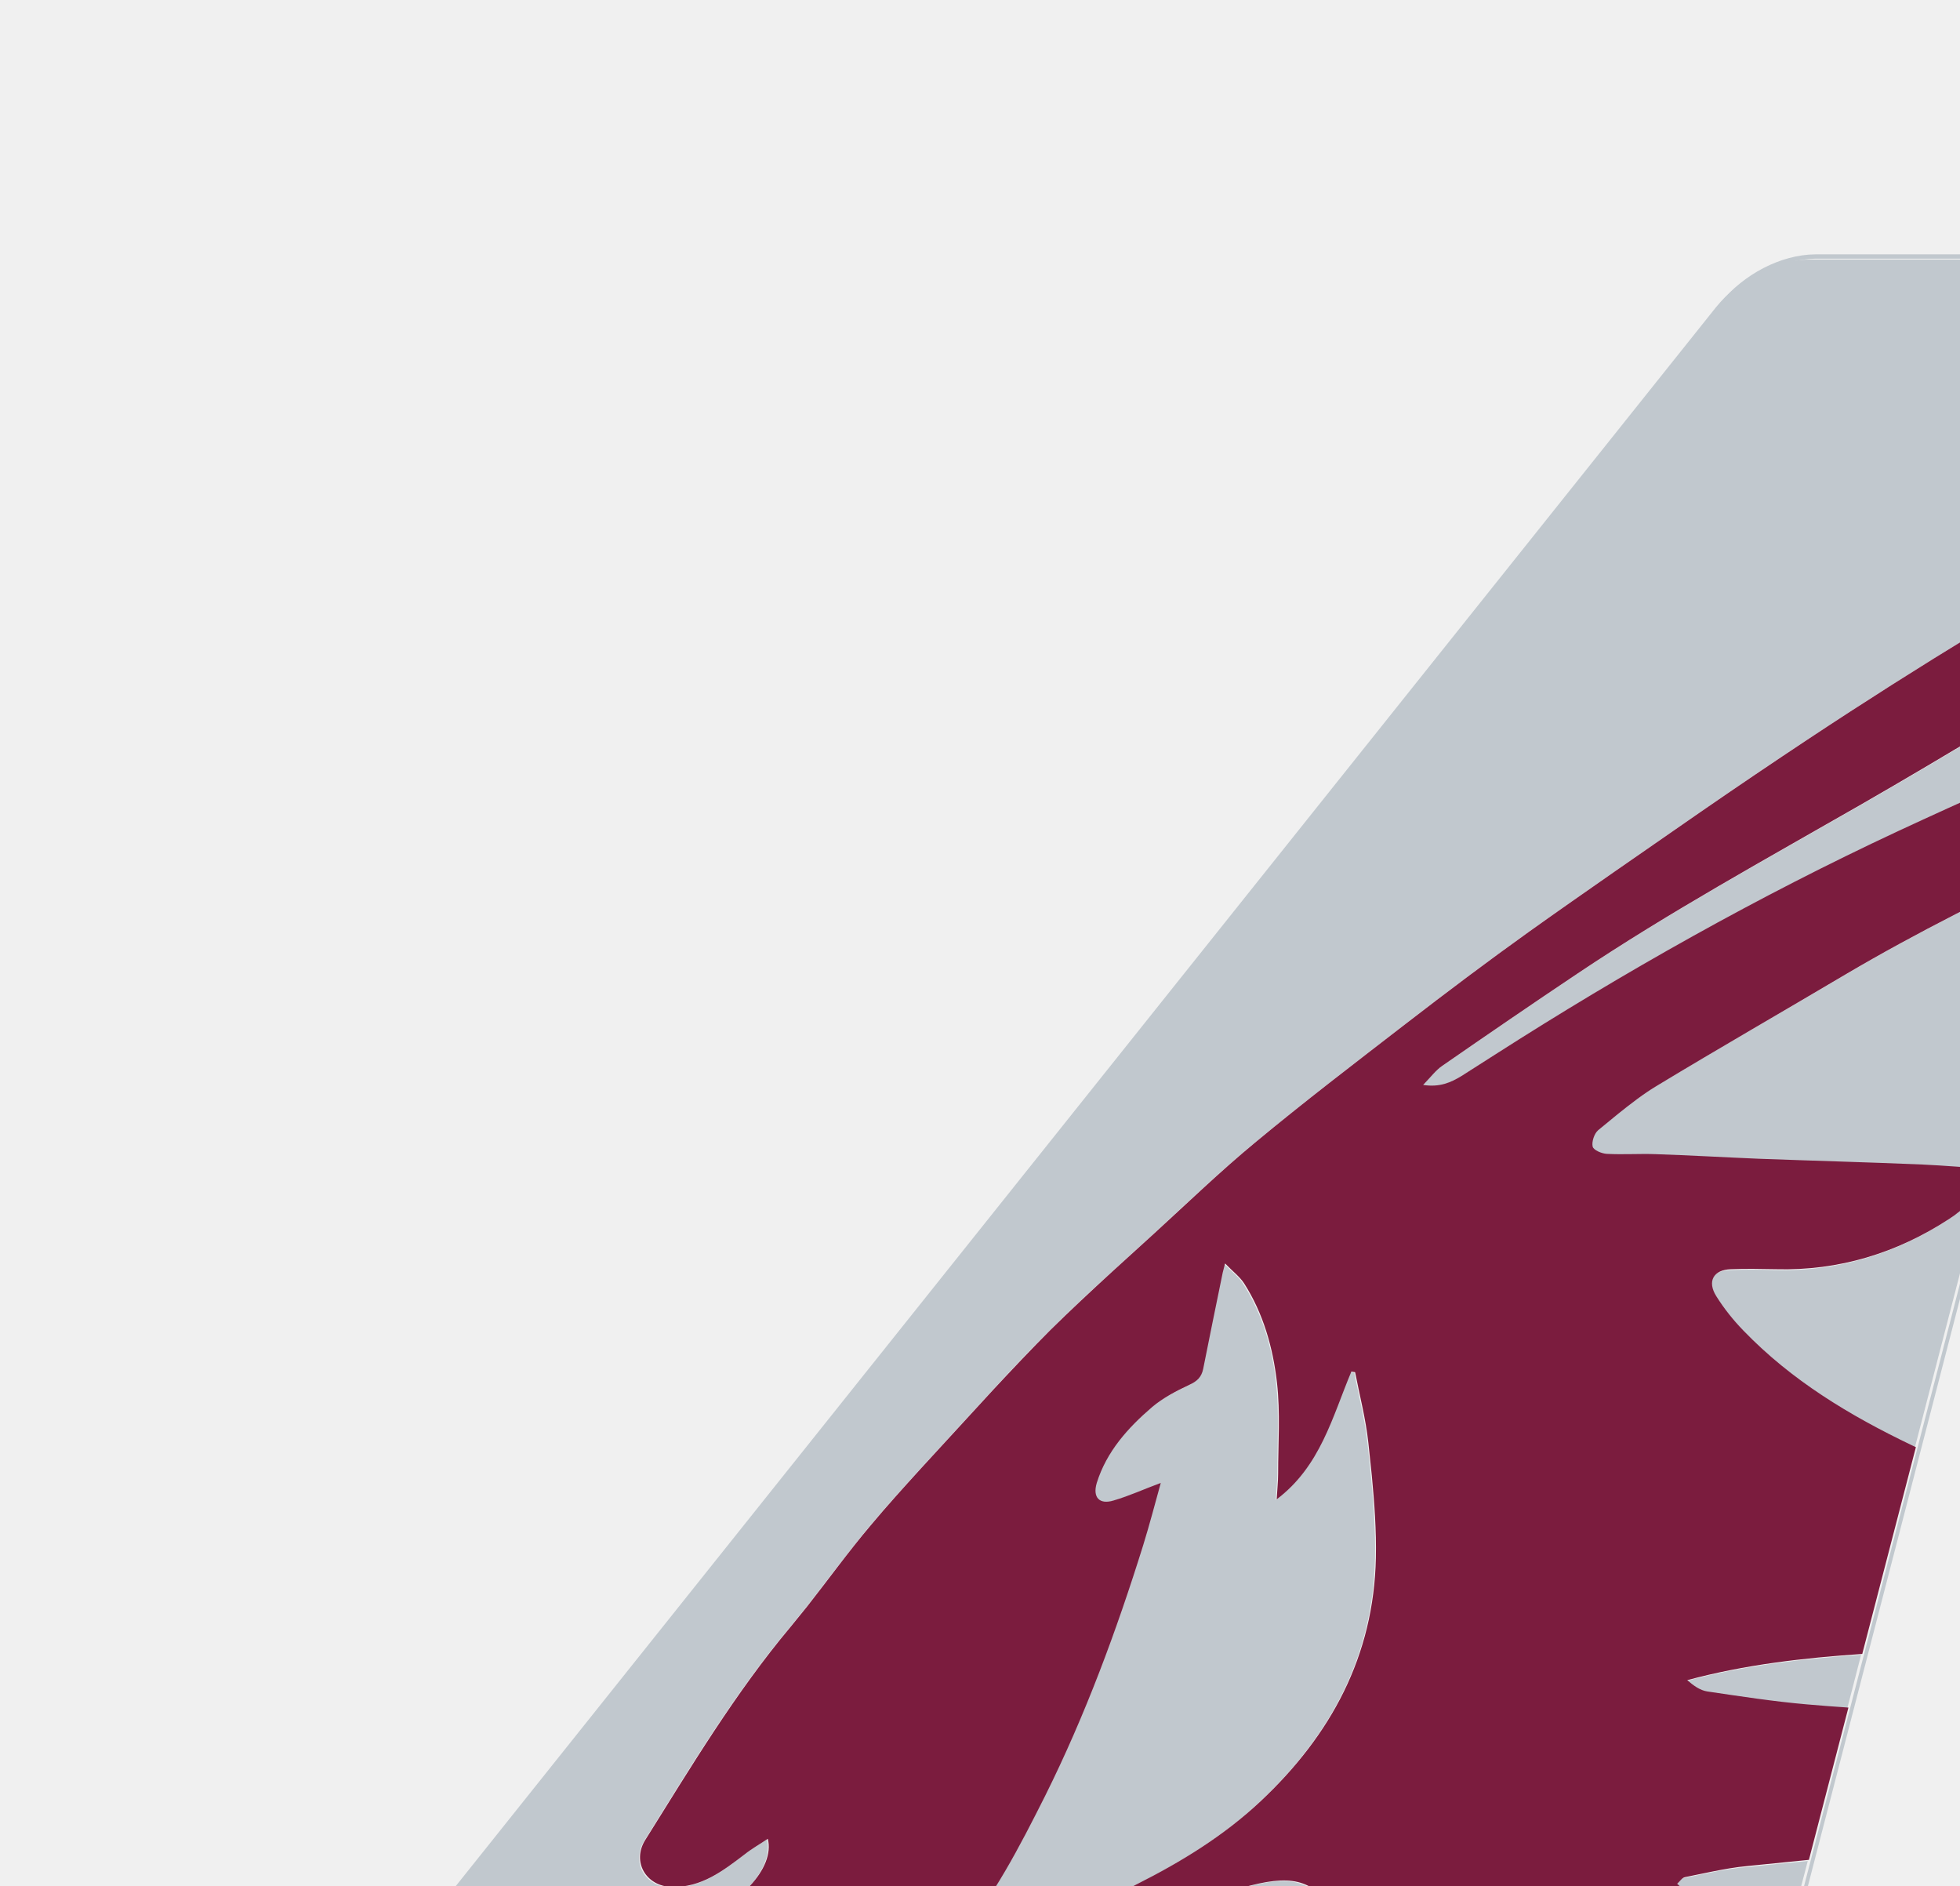
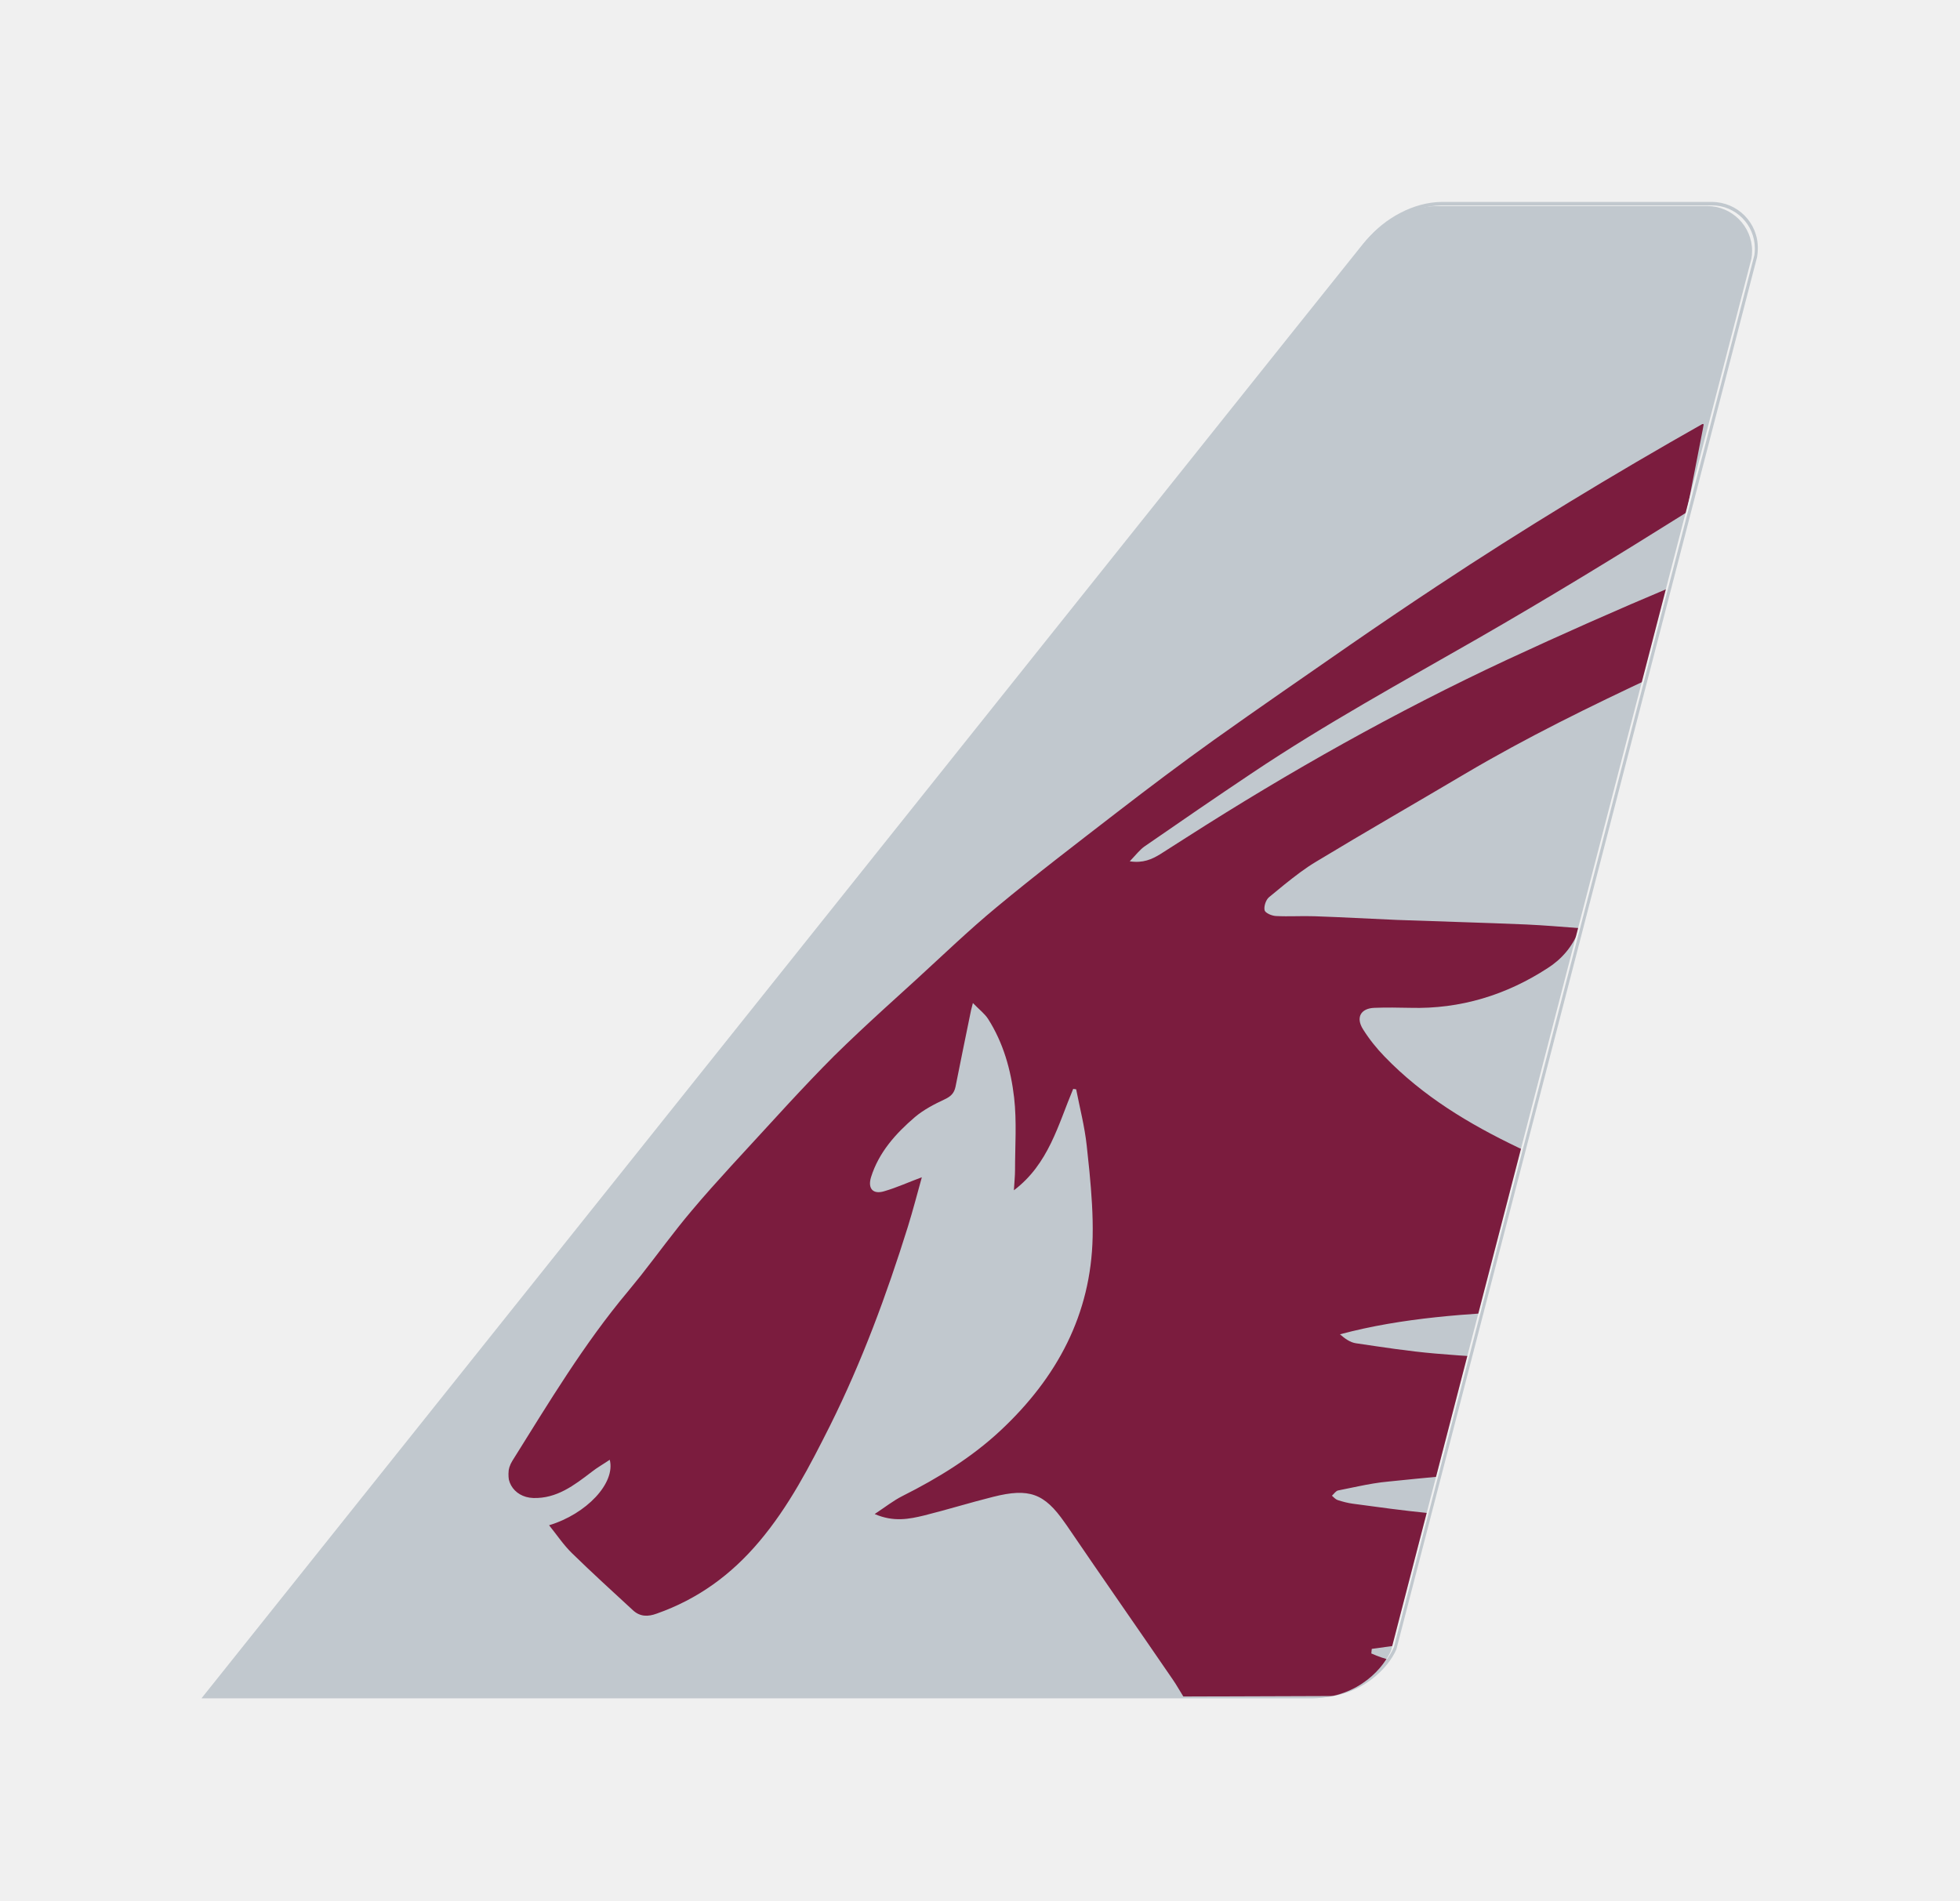
- <svg>
-   <style type="text/css">
- 	.st0{fill:#C1C8CE;}
- 	.st1{fill:#7B1C3E;}
- </style>
-   <g id="QATARAIRWAYS">
-     <g id="Mask-Raw" transform="translate(88, 88)">
-       <path id="BG" class="st0" d="M659.6,0.2h-118c-12.1,0.1-24.9,7-32.9,16.8l-4.5,5.7l-95.4,119.4L0.4,653.6l486.1-0.1l0.6,0    c9.6-0.2,17.8-3.2,24.3-8.3c4.9-3.8,8.6-8.5,10.4-12.7l0.1-0.3l157.5-608l0-0.1c0.2-1.2,0.3-2.3,0.3-3.5    C679.9,9.3,670.8,0.2,659.6,0.2z M541.6,1.7h118c10.4,0,18.8,8.4,18.8,18.8V21c0,0.8-0.1,1.6-0.2,2.4l-0.1,0.4L520.7,631.7l0-0.1    c-1.7,4-5.3,8.7-10.1,12.4c-6.3,4.9-14.1,7.8-23.4,8l-0.6,0l-483,0.1L468.8,69.3l36.5-45.7l4.2-5.3l0.3-0.4    C517.5,8.5,529.9,1.9,541.6,1.7z" />
-       <g>
-         <path class="st0" d="M587.6,335c-18.2,11.8-38.2,18-60.1,17.4c-5.2-0.2-10.4-0.2-15.6,0c-6,0.2-8.3,4.2-5,9.4     c2.7,4.2,6,8.2,9.4,11.9c16.6,17.4,36.7,29.4,58.3,39.7c0.5,0.2,1,0.5,1.5,0.7l24.2-93.4C597.2,327.1,592.6,331.7,587.6,335z" />
-         <path class="st0" d="M504.8,561.4l-8.8,1.8c-1,0.2-1.8,1.5-2.7,2.3c0.8,0.6,1.6,1.6,2.5,1.9c2.2,0.7,4.4,1.3,6.7,1.6     c10.8,1.4,21.5,2.9,32.4,4l4.1-15.7c-7,0.7-13.9,1.3-20.9,2.1C513.6,559.7,509.2,560.5,504.8,561.4z" />
-         <path class="st0" d="M510.6,634.4c2.2,1,4.4,1.8,6.6,2.4c0.9-1.4,1.6-2.8,2.1-3.9l0.5-1.9l-9.1,1.3L510.6,634.4z" />
-         <path class="st0" d="M503.7,498.8c11.5,1.7,23.1,3.5,34.7,4.5c4.8,0.4,9.5,0.8,14.3,1.1l4.8-18.6c-20.4,1.4-40.7,3.7-60.7,9.1     C499,496.8,501.2,498.4,503.7,498.8z" />
-         <path class="st0" d="M458.7,249.9c-15.7,10.5-31.3,21.2-46.9,32c-2.2,1.5-3.9,3.9-6.6,6.6c5.8,0.9,9.7-0.9,13.3-3.1l11.6-7.4     c45-28.7,91.4-54.8,139.8-77.5c23-10.8,46.1-21,69.5-30.8l8.6-33.2c-30,18.7-60.1,37.2-90.7,54.7     C524,210.3,490.5,228.6,458.7,249.9z" />
-         <path class="st0" d="M486.6,288.5c-4.9,3-9.5,6.5-14,10.1l-6.7,5.5c-1.4,1.1-2.3,4-1.9,5.7c0.3,1.2,3.2,2.4,4.9,2.5     c5.6,0.3,11.2-0.1,16.9,0.1c12,0.4,23.9,1.2,35.9,1.6c18.9,0.7,37.8,1.2,56.7,2c3.8,0.2,7.5,0.4,11.4,0.7l11.3,0.8l27.8-107.3     c-26.3,12.3-52.3,25.3-77.4,40.1C529.9,263.1,508.1,275.5,486.6,288.5z" />
-         <path class="st1" d="M601.5,317.6l-0.5,0l-0.8,3.1C600.7,319.7,601.1,318.7,601.5,317.6z" />
-         <path class="st1" d="M648.4,136.2l1.2-6.4l-1.7,6.7C648.1,136.4,648.3,136.3,648.4,136.2z" />
-         <g>
-           <path class="st0" d="M677.1,21.6c0-10.8-8.8-19.6-19.6-19.6h-118c-12.6,0.1-25,7.5-32.3,16.5c-1.6,2-170.7,213.8-507.3,635.4      l484.6-0.1l0.6,0c2.7-0.1,5.2-0.3,7.5-0.8l-64.1,0.2c-1.6-2.7-3-5.1-4.6-7.4c-15.4-22.4-31-44.7-46.3-67.3l-1-1.4      c-8.9-12.6-15.5-15.1-31.2-11.1c-10,2.5-19.9,5.6-30,8.1c-6.6,1.7-13.4,3-21.7-0.6c4.7-3,8.2-5.9,12.2-7.9      c15.6-7.8,30.2-16.8,43-28.8c24.4-22.9,39.3-50.4,40-84.4c0.2-9.5-0.5-19-1.4-28.5l-1.2-11.4c-0.9-8.2-3-16.3-4.6-24.5l-1.3-0.2      c-6.6,15.6-10.7,32.7-25.9,44.3c0.2-3.6,0.5-6.2,0.5-8.8c0-10.6,0.7-21.3-0.4-31.7c-1.3-12.1-4.7-23.9-11.4-34.4      c-1.5-2.4-3.9-4.2-6.6-6.9c-0.4,1.6-0.6,2.4-0.8,3.1l-3.5,17.1l-3.3,16.4c-0.6,2.9-2.2,4.2-4.8,5.5c-4.5,2.1-9.1,4.5-12.9,7.7      c-8.4,7.1-15.8,15.3-19.2,26.3c-1.5,5,0.8,7.6,5.8,6.1c5.5-1.6,10.7-3.9,16.4-6.1c-2,7.2-3.9,14.5-6.1,21.6      c-9.2,29.8-20,59-34,86.9c-8.8,17.7-17.9,35.3-30.9,50.6c-12.3,14.6-26.9,25.2-44.8,31.5c-3.9,1.4-7.3,1.3-10.4-1.5      c-8.9-8.3-17.9-16.4-26.6-24.9c-3.7-3.6-6.5-8-10-12.2c16.4-4.9,29.1-18.4,26.5-28.6c-2.8,1.9-5.5,3.4-7.9,5.3      c-7.6,5.9-15.2,11.7-25.5,11.4c-8.9-0.3-13.8-8.7-9.1-16.3c15.8-25.3,31.2-51,50.5-74l5.6-6.9c7.4-9.4,14.4-19,22.1-28.2      c5.6-6.7,11.5-13.2,17.4-19.7l24.9-27.1c6.5-7.1,13.1-14.1,20-20.9c7-6.9,14.1-13.6,21.4-20.2l14.5-13.2      c11.6-10.7,23-21.6,35.2-31.7c17.2-14.2,34.8-27.7,52.4-41.3c14-10.8,28.2-21.5,42.6-31.8c9.8-7,19.7-13.9,29.6-20.8l29.7-20.6      c12.6-8.7,25.2-17.3,38-25.7c37.9-25.1,76.7-48.6,116.4-70.8l-6.3,32.6L676.8,25C677,23.9,677.1,22.7,677.1,21.6z" />
-           <path class="st1" d="M539.6,168c-12.7,8.4-25.4,17-38,25.7l-29.7,20.6c-9.9,6.9-19.8,13.8-29.6,20.8      c-14.4,10.3-28.6,21-42.6,31.8c-17.6,13.6-35.3,27.1-52.4,41.3c-12.1,10-23.5,21-35.2,31.7L297.7,353      c-7.2,6.6-14.4,13.3-21.4,20.2c-6.8,6.8-13.4,13.8-20,20.9l-24.9,27.1c-5.9,6.5-11.8,13-17.4,19.7c-7.7,9.1-14.7,18.8-22.1,28.2      l-5.6,6.9c-19.3,23-34.6,48.6-50.5,74c-4.7,7.5,0.2,16,9.1,16.3c10.3,0.3,17.9-5.6,25.5-11.4c2.4-1.9,5.1-3.4,7.9-5.3      c2.6,10.2-10.2,23.7-26.5,28.6c3.4,4.2,6.3,8.6,10,12.2c8.7,8.5,17.7,16.7,26.6,24.9c3.1,2.9,6.6,2.9,10.4,1.5      c17.9-6.3,32.5-16.9,44.8-31.5c13-15.4,22-32.9,30.9-50.6c13.9-27.9,24.7-57.1,34-86.9c2.2-7.1,4.1-14.4,6.1-21.6      c-5.7,2.1-10.9,4.5-16.4,6.1c-4.9,1.5-7.3-1.1-5.8-6.1c3.4-10.9,10.8-19.1,19.2-26.3c3.8-3.2,8.4-5.6,12.9-7.7      c2.6-1.2,4.2-2.6,4.8-5.5l3.3-16.4l3.5-17.1c0.2-0.7,0.4-1.5,0.8-3.1c2.7,2.8,5.1,4.6,6.6,6.9c6.7,10.5,10,22.3,11.4,34.4      c1.2,10.5,0.4,21.1,0.4,31.7c0,2.6-0.3,5.2-0.5,8.8c15.2-11.5,19.3-28.6,25.9-44.3l1.3,0.2c1.6,8.2,3.7,16.2,4.6,24.5l1.2,11.4      c0.9,9.5,1.6,19,1.4,28.5c-0.7,34-15.6,61.5-40,84.4c-12.8,12-27.5,21-43,28.8c-4,2-7.5,4.8-12.2,7.9c8.3,3.6,15.1,2.2,21.7,0.6      c10-2.5,20-5.6,30-8.1c15.8-4,22.4-1.5,31.2,11.1l1,1.4c15.3,22.5,30.9,44.8,46.3,67.3c1.6,2.3,2.9,4.7,4.6,7.4l64.1-0.2      c12.8-2.5,20.7-10.3,24.6-16.2c-2.2-0.7-4.5-1.5-6.6-2.4l0.2-2l9.1-1.3l15.1-58.2c-10.8-1.1-21.6-2.6-32.4-4      c-2.3-0.3-4.5-0.9-6.7-1.6c-0.9-0.3-1.7-1.2-2.5-1.9c0.9-0.8,1.7-2.1,2.7-2.3l8.8-1.8c4.4-0.9,8.8-1.7,13.3-2.1      c7-0.7,13.9-1.4,20.9-2.1l13.7-52.8c-4.8-0.3-9.5-0.7-14.3-1.1c-11.6-1-23.2-2.8-34.7-4.5c-2.5-0.4-4.7-2-6.9-3.9      c20-5.4,40.3-7.7,60.7-9.1l18.6-71.7c-0.5-0.2-1-0.5-1.5-0.7c-21.5-10.3-41.6-22.4-58.3-39.7c-3.5-3.6-6.7-7.6-9.4-11.9      c-3.3-5.2-1-9.2,5-9.4c5.2-0.2,10.4-0.1,15.6,0c21.9,0.6,42-5.6,60.1-17.4c5-3.2,9.6-7.8,12.7-14.3l0.8-3.1l-11.3-0.8      c-3.8-0.3-7.6-0.5-11.4-0.7c-18.9-0.8-37.8-1.3-56.7-2c-12-0.5-23.9-1.2-35.9-1.6c-5.6-0.2-11.2,0.2-16.9-0.1      c-1.8-0.1-4.6-1.3-4.9-2.5c-0.4-1.6,0.5-4.5,1.9-5.7l6.7-5.5c4.5-3.6,9.1-7.2,14-10.1c21.5-13,43.3-25.5,64.9-38.3      c25.1-14.8,51.1-27.7,77.4-40.1l10.5-40.5c-23.3,9.8-46.5,20.1-69.5,30.8c-48.4,22.6-94.8,48.7-139.8,77.5l-11.6,7.4      c-3.6,2.2-7.5,4-13.3,3.1c2.7-2.8,4.4-5.1,6.6-6.6c15.6-10.8,31.2-21.5,46.9-32c31.8-21.3,65.4-39.7,98.5-58.7      c30.6-17.6,60.8-36,90.7-54.7l1.7-6.7l6.3-32.6C616.4,119.3,577.5,142.9,539.6,168z" />
-         </g>
+ <svg xmlns="http://www.w3.org/2000/svg" width="856" height="830">
+   <g transform="translate(88 88)">
+     <path d="M659.6.2h-118c-12.1.1-24.9 7-32.9 16.8l-4.5 5.7-95.4 119.4L.4 653.6l486.1-.1h.6c9.6-.2 17.8-3.2 24.3-8.3 4.9-3.8 8.6-8.5 10.4-12.7l.1-.3 157.5-608v-.1c.2-1.2.3-2.3.3-3.5.2-11.3-8.9-20.4-20.1-20.4zm-118 1.5h118c10.4 0 18.8 8.4 18.8 18.8v.5c0 .8-.1 1.6-.2 2.4l-.1.4-157.4 607.9v-.1c-1.7 4-5.3 8.7-10.1 12.4-6.3 4.9-14.1 7.8-23.4 8h-.6l-483 .1L468.8 69.3l36.5-45.7 4.2-5.3.3-.4c7.7-9.4 20.1-16 31.8-16.2z" fill="#c1c8ce" />
+     <path d="M657.6 2c10.8 0 19.6 8.8 19.6 19.6 0 1.2-.1 2.3-.3 3.4L519.5 633c-2.8 6.5-13.3 20.4-34.2 20.8H0C336.5 232.3 505.6 20.5 507.3 18.5c7.3-9 19.7-16.3 32.3-16.5h118z" fill-rule="evenodd" clip-rule="evenodd" fill="#c1c8ce" />
+     <defs>
+       <filter id="a" filterUnits="userSpaceOnUse" x="134" y="97.2" width="522" height="556">
+         <feColorMatrix values="1 0 0 0 0 0 1 0 0 0 0 0 1 0 0 0 0 0 1 0" />
+       </filter>
+     </defs>
+     <mask maskUnits="userSpaceOnUse" x="134" y="97.2" width="522" height="556" id="b">
+       <g filter="url(#a)">
+         <path d="M657.6 2c10.8 0 19.6 8.8 19.6 19.6 0 1.2-.1 2.3-.3 3.4L519.5 633c-2.8 6.5-13.3 20.4-34.2 20.8H0C336.5 232.3 505.6 20.5 507.3 18.5c7.3-9 19.7-16.3 32.3-16.5h118z" fill-rule="evenodd" clip-rule="evenodd" fill="#fff" />
      </g>
-     </g>
+     </mask>
+     <path d="M539.6 168c-12.7 8.4-25.4 17-38 25.7l-29.7 20.6c-9.9 6.9-19.8 13.8-29.6 20.8-14.4 10.3-28.6 21-42.6 31.8-17.6 13.6-35.3 27.1-52.4 41.3-12.1 10-23.5 21-35.2 31.7L297.7 353c-7.2 6.6-14.4 13.3-21.4 20.2-6.8 6.8-13.4 13.8-20 20.9l-24.9 27.1c-5.9 6.5-11.8 13-17.4 19.7-7.7 9.1-14.7 18.8-22.1 28.2l-5.6 6.9c-19.3 23-34.6 48.6-50.5 74-4.7 7.5.2 16 9.1 16.3 10.3.3 17.9-5.6 25.5-11.4 2.4-1.9 5.1-3.4 7.9-5.3 2.6 10.2-10.2 23.7-26.5 28.6 3.4 4.2 6.3 8.6 10 12.2 8.7 8.5 17.7 16.7 26.6 24.9 3.1 2.9 6.6 2.9 10.4 1.5 17.9-6.3 32.5-16.9 44.8-31.5 13-15.4 22-32.9 30.9-50.6 13.9-27.9 24.7-57.1 34-86.9 2.2-7.1 4.1-14.4 6.1-21.6-5.7 2.1-10.9 4.5-16.4 6.1-4.9 1.5-7.3-1.1-5.8-6.1 3.4-10.9 10.8-19.1 19.2-26.3 3.8-3.2 8.4-5.6 12.9-7.7 2.6-1.2 4.2-2.6 4.8-5.5l3.3-16.4 3.5-17.1c.2-.7.4-1.5.8-3.1 2.7 2.8 5.1 4.6 6.6 6.9 6.7 10.5 10 22.3 11.4 34.4 1.2 10.5.4 21.1.4 31.7 0 2.6-.3 5.2-.5 8.8 15.2-11.5 19.3-28.6 25.9-44.3l1.3.2c1.6 8.2 3.7 16.2 4.6 24.5l1.2 11.4c.9 9.5 1.6 19 1.4 28.5-.7 34-15.6 61.5-40 84.4-12.8 12-27.5 21-43 28.8-4 2-7.5 4.8-12.2 7.9 8.3 3.6 15.1 2.2 21.7.6 10-2.5 20-5.6 30-8.1 15.8-4 22.4-1.5 31.2 11.1l1 1.4c15.3 22.5 30.9 44.8 46.3 67.3 1.6 2.3 2.9 4.7 4.6 7.4l116.4-.4c.9 0 1.7-.3 2.4-.8l-.1.4c.6-1.8 1.4-3.6 2.2-5.3l1-5.3-1.9-.3c-12.9-1.9-26-1.7-37.9-7.1l.2-2 42.6-5.9 9.9-50.9c-9.3-.8-18.5-1.6-27.7-2.5-11-1.1-22-2.6-33-4.1-2.3-.3-4.5-.9-6.7-1.6-.9-.3-1.7-1.2-2.5-1.9.9-.8 1.7-2.1 2.7-2.3l8.8-1.8c4.4-.9 8.8-1.7 13.3-2.1 16.4-1.7 32.8-3.2 49.2-4.6l9.5-48.8-17.5-1c-7-.4-14-.9-20.9-1.5-11.6-1-23.2-2.8-34.7-4.5-2.5-.4-4.7-2-6.9-3.9 27.7-7.4 55.8-9 84.2-10.4l12.3-63.4c-6.3-2.3-12.6-4.8-18.7-7.8-21.5-10.3-41.6-22.4-58.3-39.7-3.5-3.6-6.7-7.6-9.4-11.9-3.3-5.2-1-9.2 5-9.4 5.2-.2 10.4-.1 15.6 0 21.9.6 42-5.6 60.1-17.4 5.8-3.7 11-9.3 13.9-17.4l-11.8-.9c-3.8-.3-7.6-.5-11.4-.7-18.9-.8-37.8-1.3-56.7-2-12-.5-23.9-1.2-35.9-1.6-5.6-.2-11.2.2-16.9-.1-1.8-.1-4.6-1.3-4.9-2.5-.4-1.6.5-4.5 1.9-5.7l6.7-5.5c4.5-3.6 9.1-7.2 14-10.1 21.5-13 43.3-25.5 64.9-38.3 26.9-15.9 54.9-29.6 83.1-42.8l7.5-39c-24.3 10.2-48.4 20.9-72.3 32-48.4 22.6-94.8 48.7-139.8 77.5l-11.6 7.4c-3.6 2.2-7.5 4-13.3 3.1 2.7-2.8 4.4-5.1 6.6-6.6 15.6-10.8 31.2-21.5 46.9-32 31.8-21.3 65.4-39.7 98.5-58.7 30.8-17.7 61.1-36.2 91.2-55.1l7.6-39c-39.8 22.5-78.7 46.1-116.6 71.2z" mask="url(#b)" fill="#7b1c3e" />
  </g>
</svg>
